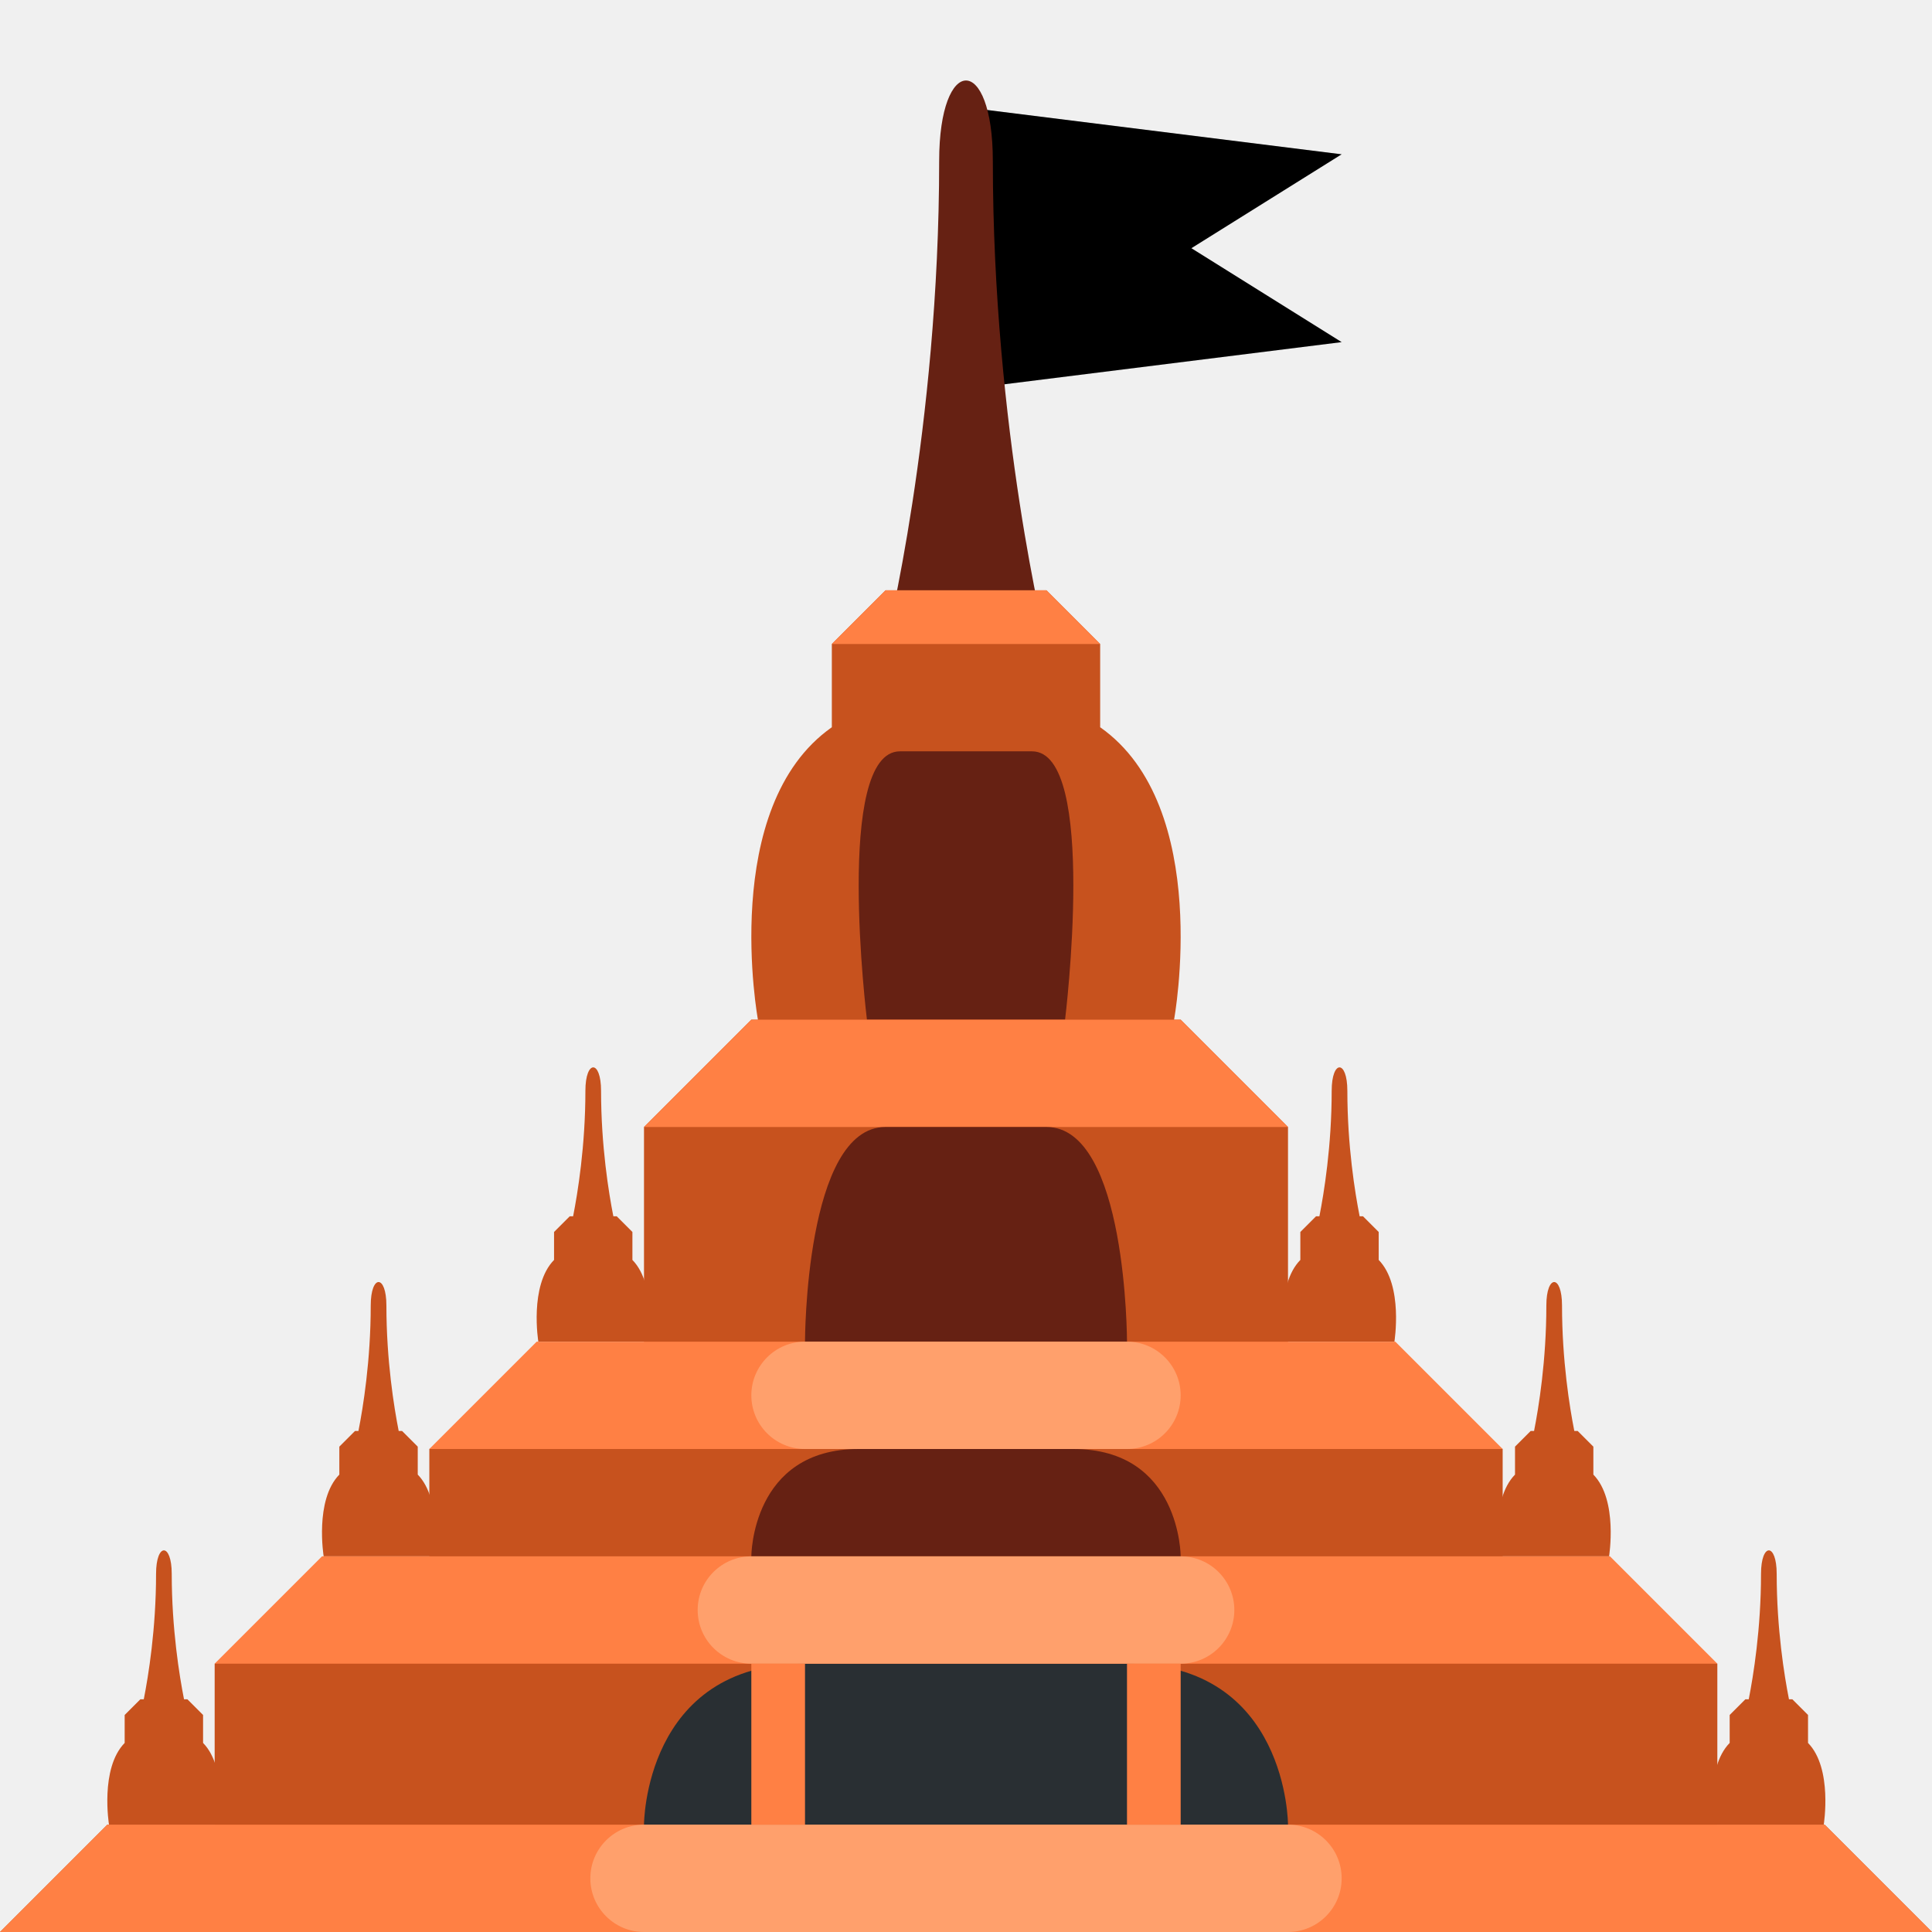
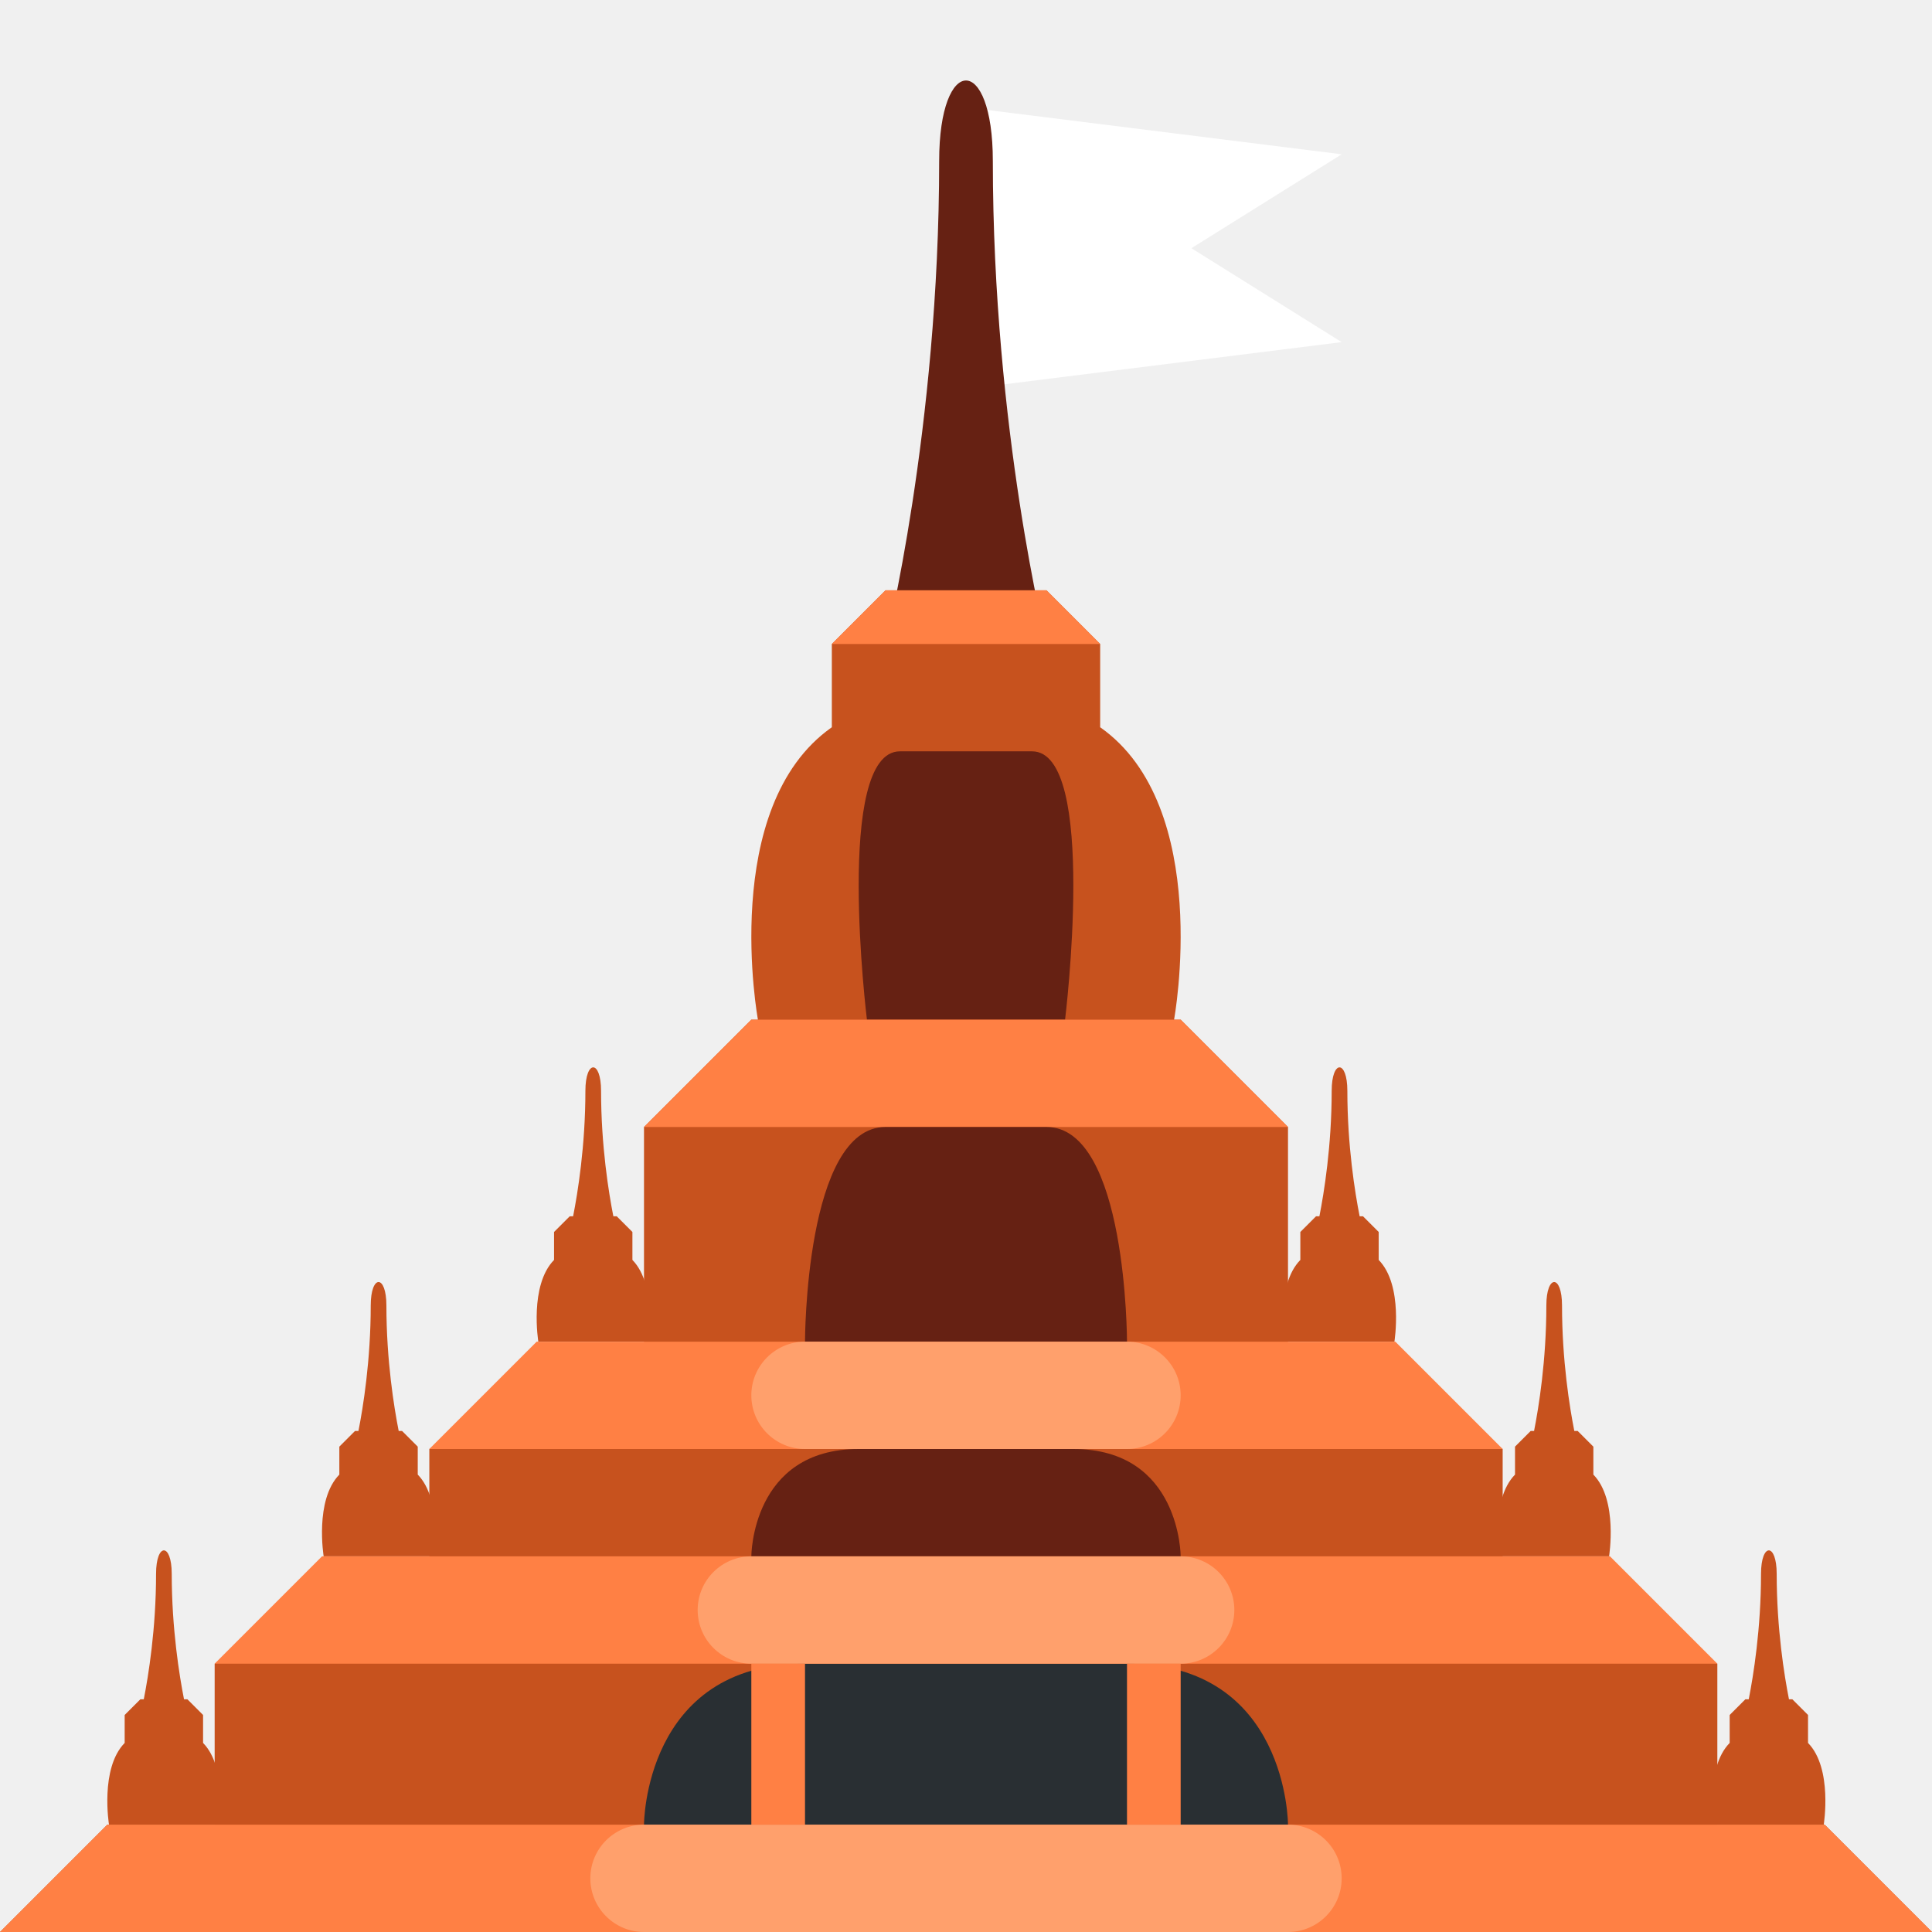
<svg xmlns="http://www.w3.org/2000/svg" viewBox="0 0 36 36">
-   <path data-player="true" fill="currentColor" d="M25 2.875L18 2v5.25l7-.875-2.8-1.75z" />
+   <path data-player="true" fill="#ffffff" d="M25 2.875L18 2v5.25l7-.875-2.8-1.75z" />
  <path fill="#C7521E" d="M0 36h36l-2-2H2z" />
  <path fill="#662113" d="M17.5 3c0-2 1-2 1 0 0 5 1 9 1 9h-3s1-4 1-9z" />
  <path fill="#C7521E" d="M28 29v-2l-4-1.938V21l-2-2h-.123s.732-3.967-1.377-5.449V12l-1-1h-3l-1 1v1.551C13.391 15.033 14.123 19 14.123 19H14l-2 2v4.062L8 27v2l-4 2v4l28 .037V31l-4-2z" />
  <path fill="#662113" d="M19.846 19h-3.692s-.615-5 .615-5h2.462c1.231 0 .615 5 .615 5z" />
  <path fill="#C7521E" d="M11.784 23.477v-.521l-.292-.292h-.063c-.086-.435-.229-1.313-.229-2.337 0-.584-.292-.584-.292 0 0 1.023-.143 1.902-.229 2.337h-.063l-.292.292v.521c-.465.474-.293 1.523-.293 1.523h2.045s.172-1.049-.292-1.523zm13.906 0v-.521l-.292-.292h-.063c-.086-.435-.229-1.313-.229-2.337 0-.584-.292-.584-.292 0 0 1.023-.143 1.902-.229 2.337h-.063l-.292.292v.521c-.465.474-.292 1.523-.292 1.523h2.045c-.001 0 .171-1.049-.293-1.523zm4 4v-.521l-.292-.292h-.063c-.086-.435-.229-1.313-.229-2.337 0-.584-.292-.584-.292 0 0 1.023-.143 1.902-.229 2.337h-.063l-.292.292v.521c-.465.474-.292 1.523-.292 1.523h2.045c-.001 0 .171-1.049-.293-1.523zm4 5v-.521l-.292-.292h-.063c-.086-.435-.229-1.313-.229-2.337 0-.584-.292-.584-.292 0 0 1.023-.143 1.902-.229 2.337h-.063l-.292.292v.521c-.465.474-.292 1.523-.292 1.523h2.045c-.001 0 .171-1.049-.293-1.523zm-25.906-5v-.521l-.292-.292h-.063c-.086-.436-.229-1.314-.229-2.337 0-.584-.292-.584-.292 0 0 1.023-.143 1.902-.229 2.337h-.064l-.292.292v.521C5.859 27.951 6.031 29 6.031 29h2.045s.172-1.049-.292-1.523zm-4 5v-.521l-.292-.292h-.063c-.086-.436-.229-1.314-.229-2.337 0-.584-.292-.584-.292 0 0 1.023-.143 1.902-.229 2.337h-.064l-.292.292v.521C1.859 32.951 2.031 34 2.031 34h2.045s.172-1.049-.292-1.523z" />
  <path fill="#FF8044" d="M15.5 12l1-1h3l1 1zM12 21l2-2h8l2 2zm-4 6l2-2h16l2 2zm-4 4l2-2h24l2 2zm-4 5l2-2h32l2 2z" />
  <path fill="#662113" d="M21 25h-6s0-4 1.5-4h3c1.5 0 1.5 4 1.5 4zm1 4h-8s0-2 2-2h4c2 0 2 2 2 2z" />
  <path fill="#292F33" d="M24 34H12s0-3 3-3h6c3 0 3 3 3 3z" />
  <path fill="#FFA06C" d="M21 27h-6c-.552 0-1-.448-1-1s.448-1 1-1h6c.552 0 1 .448 1 1s-.448 1-1 1zm1 4h-8c-.552 0-1-.448-1-1s.448-1 1-1h8c.552 0 1 .448 1 1s-.448 1-1 1zm2 5H12c-.552 0-1-.448-1-1s.448-1 1-1h12c.552 0 1 .448 1 1s-.448 1-1 1z" />
  <path fill="#FF8044" d="M21 31h1v3h-1zm-7 0h1v3h-1z" />
</svg>
